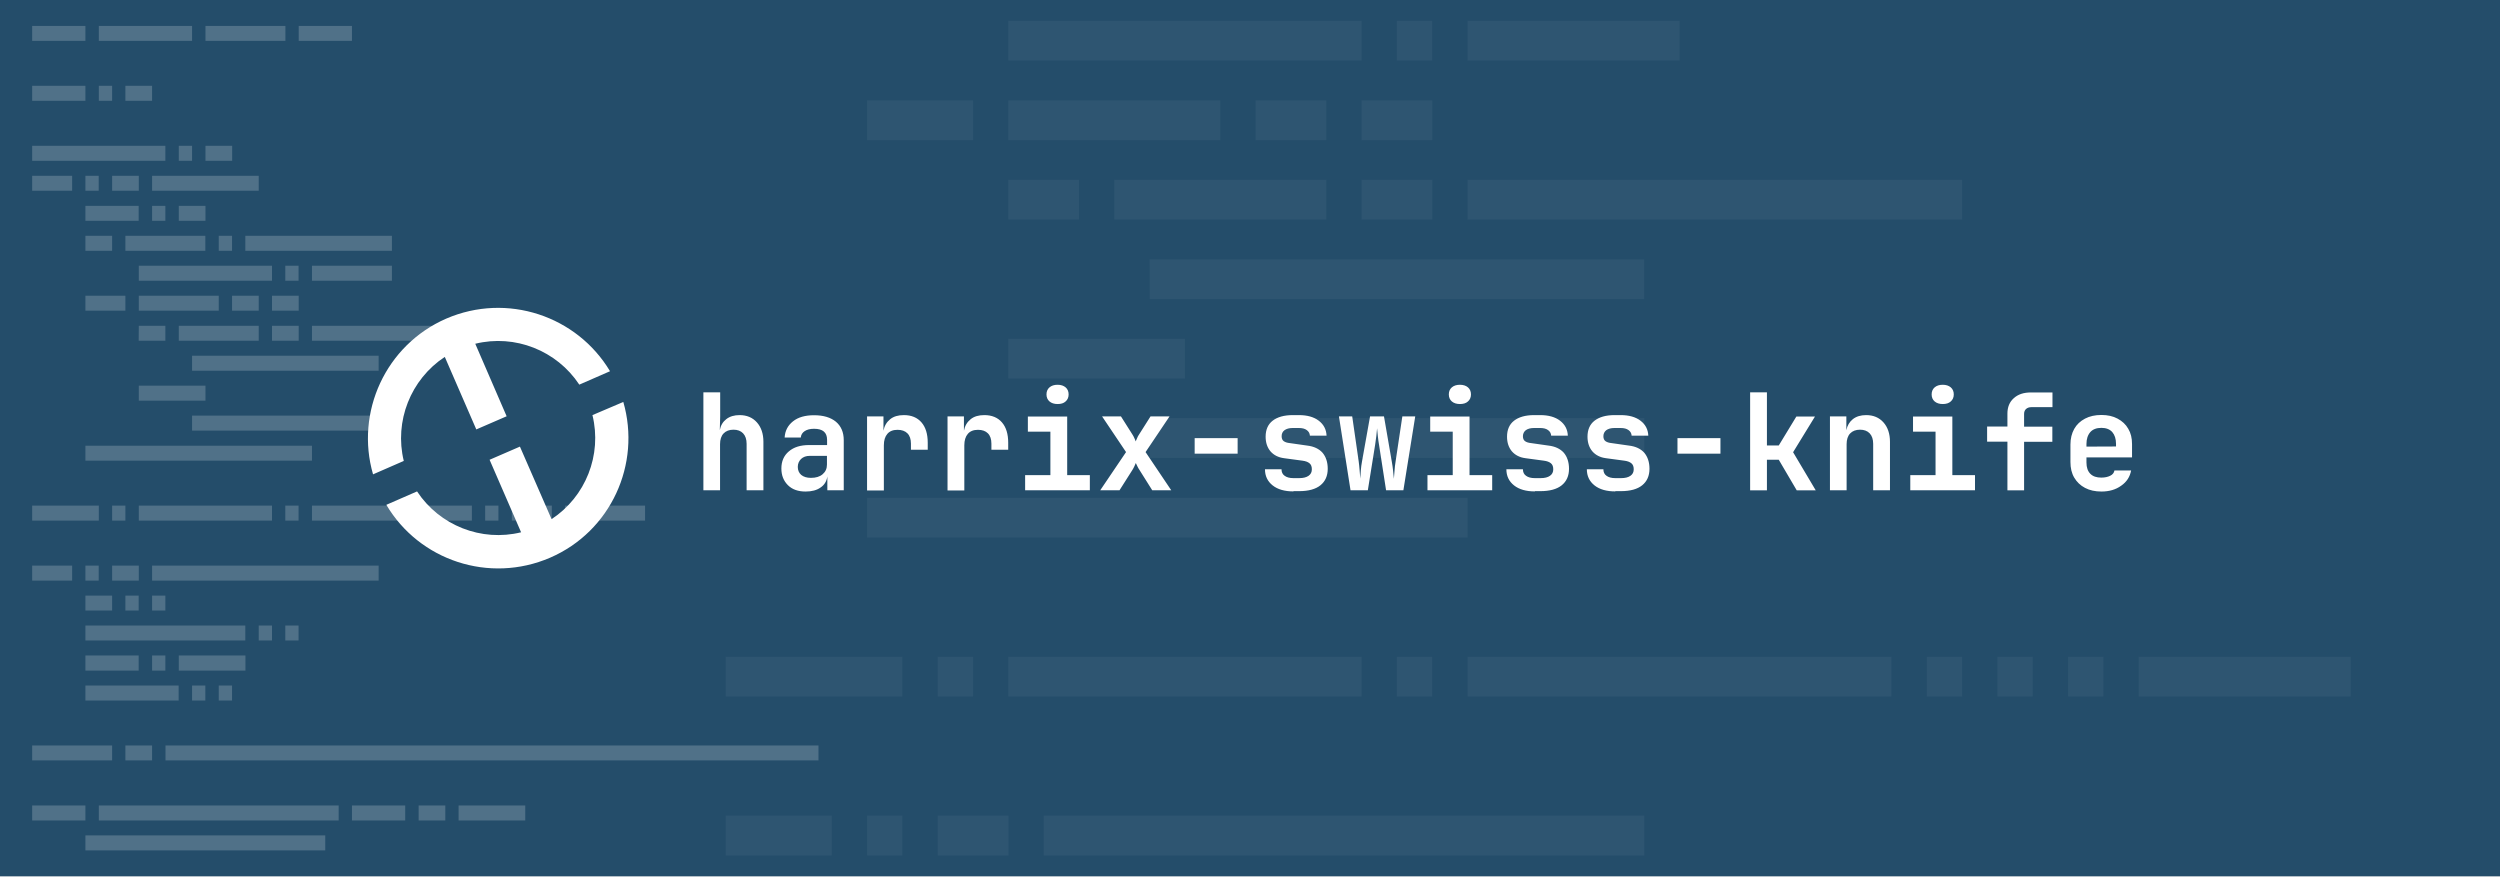
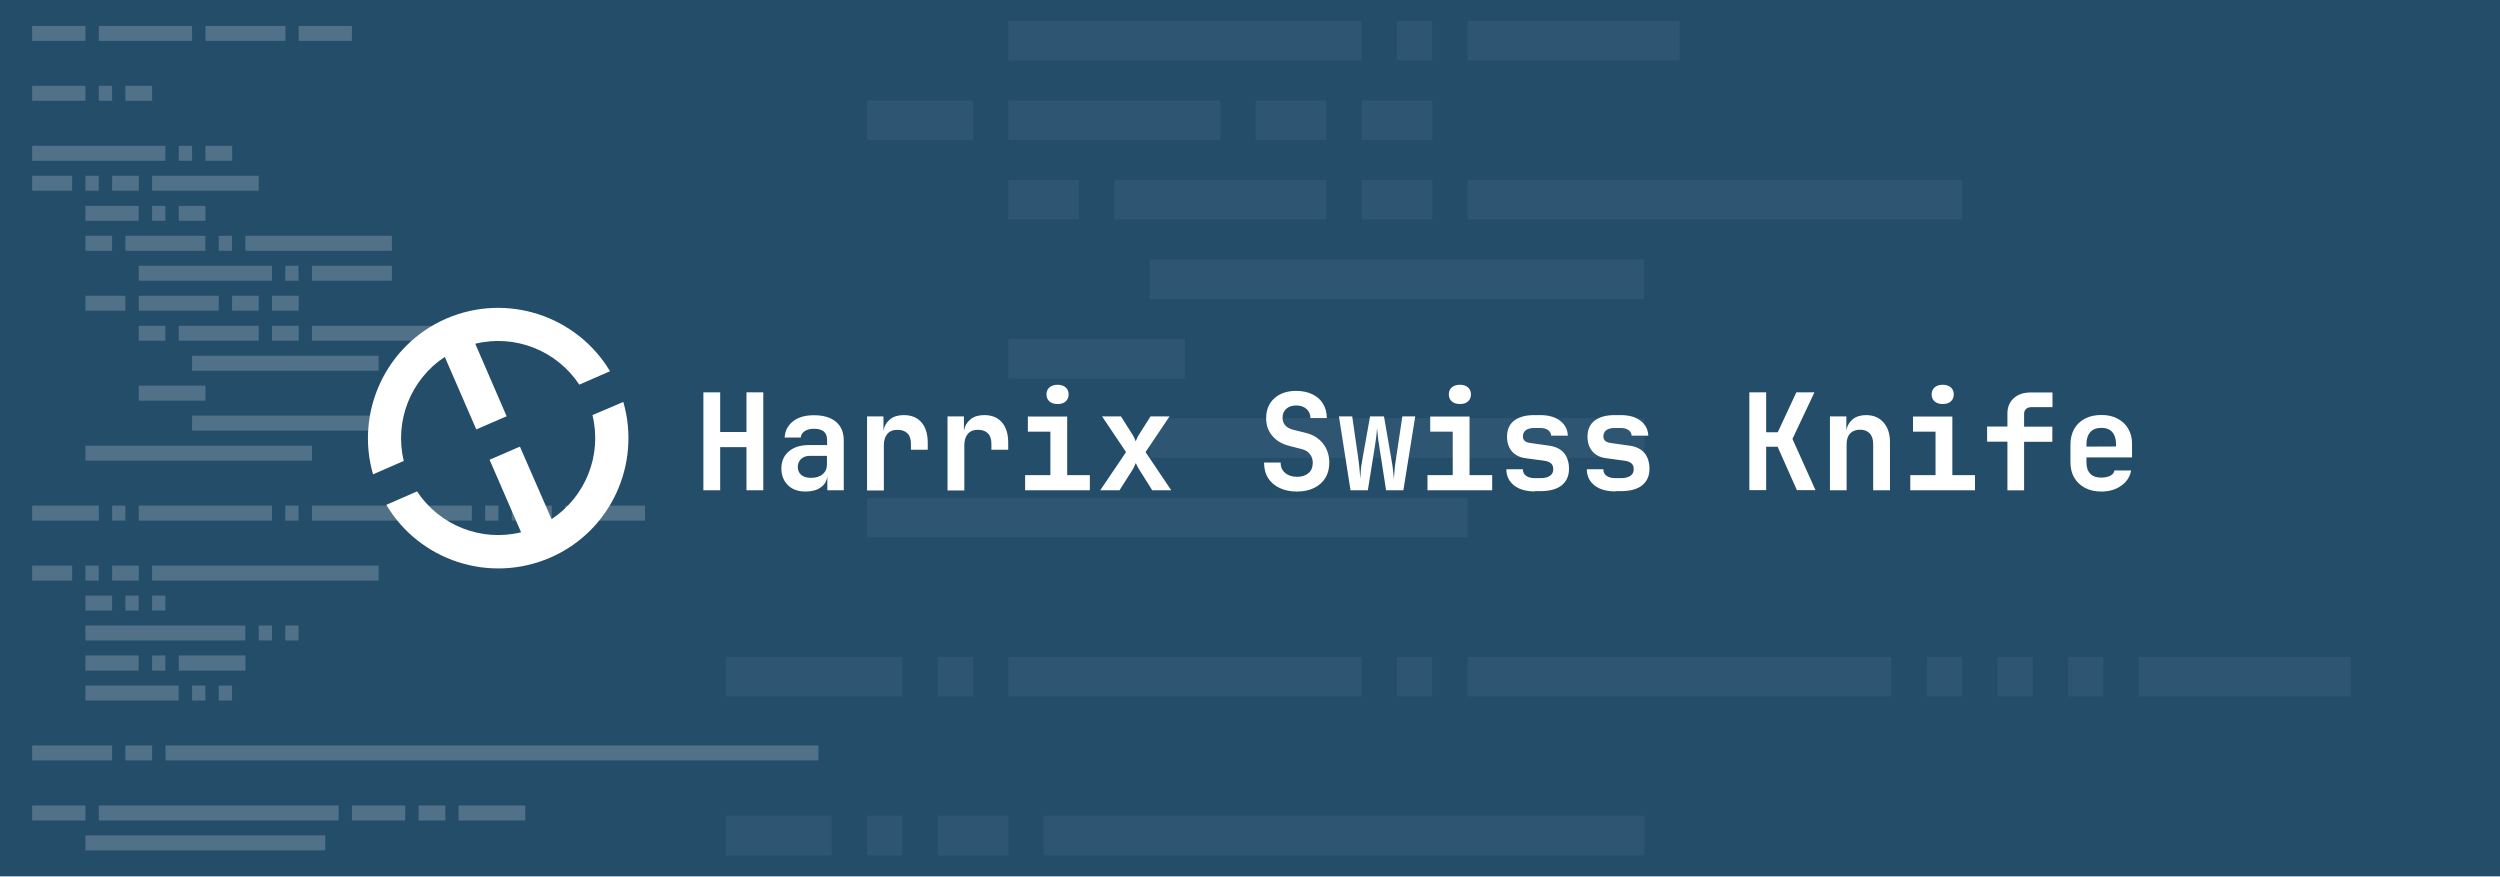
<svg xmlns="http://www.w3.org/2000/svg" xml:space="preserve" viewBox="0 0 1920 673">
  <path d="M0 0h1920v673H0z" style="fill:#244d6a" />
  <path d="M24.7 19.9h40.9v11.5H24.7zm51.2 0h71.6v11.5H75.9zm81.9 0h61.4v11.5h-61.4zm71.6 0h40.9v11.5h-40.9zm-204.7 46h40.9v11.5H24.7zm51.2 0h10.2v11.5H75.9zm20.4 0h20.5v11.5H96.3zM24.7 112H127v11.5H24.7zm112.6 0h10.2v11.5h-10.2zm20.5 0h20.5v11.5h-20.5zM24.7 135h30.7v11.5H24.7zm40.9 0h10.2v11.5H65.6zm20.5 0h20.5v11.5H86.1zm30.7 0h81.9v11.5h-81.9zm-51.2 23.1h40.9v11.5H65.6zm51.2 0H127v11.5h-10.2zm20.5 0h20.5v11.5h-20.5zm-71.7 23h20.5v11.5H65.6zm30.7 0h61.4v11.5H96.3zm71.7 0h10.2v11.5H168zm20.4 0H301v11.5H188.4zm-81.8 23h102.3v11.5H106.6zm112.5 0h10.2v11.5h-10.2zm20.5 0H301v11.5h-61.4zm-174 23h30.7v11.5H65.6zm41 0H168v11.5h-61.4zm71.6 0h20.5v11.5h-20.5zm30.7 0h20.5v11.5h-20.5zm-102.3 23.1H127v11.5h-20.5zm30.7 0h61.4v11.5h-61.4zm71.6 0h20.5v11.5h-20.5zm30.7 0h143.3v11.5H239.6zm-92.1 23h143.3v11.5H147.5zm-40.9 23h51.2v11.5h-51.2zm40.9 23h143.3v11.5H147.5zm-81.9 23.1h174v11.5h-174zm-40.9 46h51.2v11.5H24.7zm61.4 0h10.2v11.5H86.1zm20.5 0h102.3v11.5H106.6zm112.5 0h10.2v11.5h-10.2zm20.5 0h122.8v11.5H239.6zm133 0h10.2v11.5h-10.2zm20.5 0h10.2v11.5h-10.2zm20.5 0h10.2v11.5h-10.2zm20.4 0h61.4v11.5H434zM24.7 434.4h30.7v11.5H24.7zm40.9 0h10.2v11.5H65.6zm20.5 0h20.5v11.5H86.1zm30.7 0h174v11.5h-174zm-51.2 23h20.5v11.5H65.6zm30.7 0h10.2v11.5H96.3zm20.5 0H127v11.5h-10.2zm-51.2 23h122.8v11.5H65.6zm133.1 0h10.2v11.5h-10.2zm20.4 0h10.2v11.5h-10.2zm-153.5 23h40.9V515H65.6zm51.2 0H127V515h-10.2zm20.5 0h51.2V515h-51.2zm-71.7 23.1h71.6V538H65.6zm81.9 0h10.2V538h-10.2zm20.5 0h10.2V538H168zm-143.3 46h61.4V584H24.7zm71.6 0h20.5V584H96.3zm30.8 0h501.5V584H127.1zM24.7 618.6h40.9v11.5H24.7zm51.2 0h184.2v11.5H75.9zm194.4 0h40.9v11.5h-40.9zm51.2 0H342v11.5h-20.5zm30.7 0h51.2v11.5h-51.2zm-286.6 23h184.2v11.5H65.6z" style="opacity:.2;fill:#fff" />
  <path d="M774.4 16h271.3v30.5H774.4zm298.4 0h27.1v30.5h-27.1zm54.3 0h162.8v30.5h-162.8zM665.9 77.1h81.4v30.5h-81.4zm108.5 0h162.8v30.5H774.4zm189.9 0h54.3v30.5h-54.3zm81.4 0h54.3v30.5h-54.3zm-271.3 61h54.3v30.5h-54.3zm81.4 0h162.8v30.5H855.8zm189.9 0h54.3v30.5h-54.3zm81.4 0h379.8v30.5h-379.8zm-244.2 61.1h379.8v30.5H883zm-108.5 61H910v30.5H774.4zm108.6 61h379.8v30.5H883zm-217.1 61.1h461.2v30.5H665.9zM557.4 504.4H693v30.5H557.4zm162.8 0h27.1v30.5h-27.1zm54.2 0h271.3v30.5H774.4zm298.4 0h27.1v30.5h-27.1zm54.3 0h325.5v30.5h-325.5zm352.7 0h27.1v30.5h-27.1zm54.2 0h27.1v30.5H1534zm54.3 0h27.1v30.5h-27.1zm54.2 0h162.8v30.5h-162.8zm-1085.1 122h81.4V657h-81.4zm108.5 0H693V657h-27.1zm54.3 0h54.3V657h-54.3zm81.4 0h461.2V657H801.6z" style="opacity:5.000000e-02;fill:#fff" />
  <path d="M406 29.3h1109.1v168.8H406z" style="fill:none" />
-   <path d="M540.2 376.5v-75.2h12.9v18.5l-.3 10.5c.7-3.6 2.4-6.4 5-8.4 2.7-2.1 6.1-3.1 10.2-3.1 5.6 0 10 1.9 13.3 5.6s5 8.7 5 14.9v37.2h-12.9v-35.6q0-5.25-2.7-8.1c-1.8-1.9-4.3-2.8-7.4-2.8-3.2 0-5.8 1-7.6 2.9s-2.7 4.7-2.7 8.2v35.4zm78.5 1c-5.8 0-10.3-1.6-13.6-4.9s-5-7.5-5-12.8c0-5.5 1.9-9.9 5.7-13.1 3.8-3.3 9-4.9 15.6-4.9h13.8v-4c0-5.7-3.3-8.5-10-8.5q-4.5 0-7.2 1.8c-1.8 1.2-2.8 2.8-3 4.9h-12.4c.3-5.1 2.4-9.2 6.4-12.4s9.4-4.7 16.2-4.7c7.2 0 12.8 1.7 16.8 5 4 3.4 6 8.1 6 14.2v38.4h-12.6v-10.6c-.5 3.6-2.2 6.5-5.2 8.5-2.9 2.1-6.8 3.1-11.5 3.1m4.1-10.5c3.8 0 6.8-.9 9-2.8s3.3-4.3 3.3-7.4v-6.7h-13.2c-2.8 0-5 .8-6.7 2.4-1.6 1.6-2.5 3.6-2.5 6.1s.9 4.6 2.6 6.1c1.8 1.5 4.3 2.3 7.5 2.3m43.1 9.5v-56.7h12.6v11c.7-3.7 2.4-6.6 5.1-8.8s6.2-3.2 10.6-3.2c5.8 0 10.3 1.9 13.5 5.6q4.8 5.55 4.8 15.6v5.4h-12.9v-4.7c0-3.4-.9-6.1-2.7-7.9s-4.3-2.7-7.6-2.7c-3.4 0-6 1-7.8 3.1s-2.7 5-2.7 8.8v34.7h-12.9zm61.8 0v-56.7h12.6v11c.7-3.7 2.4-6.6 5.1-8.8s6.2-3.2 10.6-3.2c5.8 0 10.3 1.9 13.5 5.6q4.8 5.55 4.8 15.6v5.4h-12.9v-4.7c0-3.4-.9-6.1-2.7-7.9s-4.3-2.7-7.6-2.7c-3.4 0-6 1-7.8 3.1s-2.7 5-2.7 8.8v34.7h-12.9zm59.6 0v-11.6h19.4v-33.4h-17.3v-11.6h30.2v45H837v11.6zm24.9-66.2c-2.6 0-4.7-.7-6.2-2s-2.3-3.1-2.3-5.4.8-4.1 2.3-5.4 3.6-2 6.2-2 4.7.7 6.2 2 2.3 3.1 2.3 5.4-.8 4.1-2.3 5.4c-1.5 1.4-3.5 2-6.2 2m32.8 66.2 19.8-29.3-18.4-27.4h14.5l8.8 13.9c.5.8 1.1 1.8 1.5 2.8.5 1 .8 1.9 1 2.5.3-.6.6-1.4 1.1-2.5.4-1 .9-2 1.5-2.8l8.8-13.9h14.6l-18.4 27.4 19.7 29.3h-14.6l-9.8-15.6c-.6-.8-1.1-1.8-1.6-2.8-.5-1.1-.9-1.9-1.2-2.5-.3.6-.7 1.5-1.1 2.5-.5 1.1-1 2-1.5 2.8l-9.9 15.6zm72.5-28.1v-11.9h33v11.9zm75.9 29c-6.7 0-12.1-1.5-16-4.6s-5.9-7.2-5.9-12.4h12.7c0 2.2.8 3.9 2.4 5 1.6 1.2 3.9 1.8 6.7 1.8h4.5q4.65 0 7.2-1.8c1.7-1.2 2.5-2.8 2.5-5 0-2.1-.6-3.6-1.8-4.6s-3-1.7-5.4-2l-14.1-1.9c-4.5-.6-8-2.4-10.5-5.3-2.4-2.9-3.7-6.6-3.7-11.2q0-8.1 5.4-12.3c3.6-2.8 8.7-4.3 15.5-4.3h4.7c6.3 0 11.4 1.4 15.2 4.3s5.8 6.7 6 11.5H1006c-.1-1.8-.9-3.2-2.4-4.3s-3.5-1.6-6.1-1.6h-4.7c-2.7 0-4.8.6-6.3 1.7s-2.2 2.7-2.2 4.6c0 1.7.5 3 1.6 3.8s2.6 1.3 4.7 1.5l13.3 1.9c5.2.6 9.1 2.5 11.8 5.5 2.6 3.1 4 7.2 4 12.3 0 5.5-1.9 9.7-5.6 12.7s-9.2 4.5-16.4 4.5h-4.3zm43.8-.9-8.9-56.7h10.2l5 34.7c.3 2.1.5 4.4.7 6.9s.4 4.5.5 6.2c.1-1.6.2-3.7.4-6.2s.5-4.8.9-6.9l6.2-34.7h10.7l6 34.7c.4 2.1.7 4.4 1 7 .2 2.5.4 4.6.6 6.2.1-1.6.3-3.7.5-6.2s.4-4.8.8-7l5.2-34.7h9.9l-9.1 56.7h-13.3l-5.4-34.9c-.3-1.9-.7-4.1-.9-6.6-.3-2.5-.5-4.5-.6-6.1-.1 1.6-.3 3.6-.6 6.1s-.7 4.7-.9 6.6l-5.6 34.9zm59.1 0v-11.6h19.4v-33.4h-17.3v-11.6h30.2v45h17.4v11.6zm24.9-66.2c-2.6 0-4.7-.7-6.2-2s-2.3-3.1-2.3-5.4.8-4.1 2.3-5.4 3.6-2 6.2-2 4.7.7 6.2 2 2.3 3.1 2.3 5.4-.8 4.1-2.3 5.4c-1.5 1.4-3.6 2-6.2 2m57.6 67.1c-6.7 0-12.1-1.5-16-4.6s-5.9-7.2-5.9-12.4h12.7c0 2.2.8 3.9 2.4 5 1.6 1.2 3.9 1.8 6.7 1.8h4.5q4.65 0 7.2-1.8c1.7-1.2 2.5-2.8 2.5-5 0-2.1-.6-3.6-1.8-4.6s-3-1.7-5.4-2l-14.1-1.9c-4.5-.6-8-2.4-10.5-5.3-2.4-2.9-3.7-6.6-3.7-11.2q0-8.1 5.4-12.3c3.6-2.8 8.7-4.3 15.4-4.3h4.7c6.3 0 11.4 1.4 15.2 4.3s5.8 6.7 6 11.5h-12.8c-.1-1.8-.9-3.2-2.4-4.3s-3.5-1.6-6.1-1.6h-4.7c-2.7 0-4.8.6-6.3 1.7-1.4 1.1-2.2 2.7-2.2 4.6 0 1.7.5 3 1.6 3.8s2.6 1.3 4.7 1.5l13.3 1.9c5.2.6 9.1 2.5 11.8 5.5 2.6 3.1 4 7.2 4 12.3 0 5.5-1.9 9.7-5.6 12.7s-9.2 4.5-16.4 4.5h-4.2zm61.8 0c-6.7 0-12.1-1.5-16-4.6s-5.9-7.2-5.9-12.4h12.7c0 2.2.8 3.9 2.4 5 1.6 1.2 3.9 1.8 6.7 1.8h4.5q4.65 0 7.2-1.8c1.7-1.2 2.5-2.8 2.5-5 0-2.1-.6-3.6-1.8-4.6s-3-1.7-5.4-2l-14.1-1.9c-4.5-.6-8-2.4-10.5-5.3-2.4-2.9-3.7-6.6-3.7-11.2q0-8.1 5.4-12.3c3.6-2.8 8.7-4.3 15.4-4.3h4.7c6.3 0 11.4 1.4 15.2 4.3s5.8 6.7 6 11.5h-12.8c-.1-1.8-.9-3.2-2.4-4.3s-3.5-1.6-6.1-1.6h-4.7c-2.7 0-4.8.6-6.3 1.7-1.4 1.1-2.2 2.7-2.2 4.6 0 1.7.5 3 1.6 3.8s2.6 1.3 4.7 1.5l13.3 1.9c5.2.6 9.1 2.5 11.8 5.5 2.6 3.1 4 7.2 4 12.3 0 5.5-1.9 9.7-5.6 12.7s-9.2 4.5-16.4 4.5h-4.2zm47.7-29v-11.9h33v11.9zm55.8 28.1v-75.2h12.9v40.8h9.1l13.5-22.2h14.3l-16.8 27.4 17.4 29.3h-14.6l-13.8-23.5h-9.1v23.5h-12.9zm61.3 0v-56.7h12.6v10.6c.7-3.6 2.4-6.4 5-8.5 2.7-2.1 6.1-3.1 10.2-3.1 5.6 0 10 1.9 13.3 5.6s5 8.7 5 14.9v37.2h-12.9v-35.6q0-5.25-2.7-8.1c-1.8-1.9-4.3-2.8-7.4-2.8-3.2 0-5.8 1-7.6 2.9s-2.7 4.7-2.7 8.2v35.4zm61.7 0v-11.6h19.4v-33.4h-17.3v-11.6h30.2v45h17.4v11.6zm24.9-66.2c-2.6 0-4.7-.7-6.2-2s-2.3-3.1-2.3-5.4.8-4.1 2.3-5.4 3.6-2 6.2-2 4.7.7 6.2 2 2.3 3.1 2.3 5.4-.8 4.1-2.3 5.4c-1.5 1.4-3.6 2-6.2 2m49.7 66.2v-37.3h-15.6v-11.6h15.6v-10c0-4.9 1.6-8.9 4.9-11.8 3.3-3 7.7-4.4 13.1-4.4h16.6v11.3H1560c-1.6 0-3 .5-4 1.4s-1.5 2.2-1.5 3.8v9.8h21.7v11.6h-21.7v37.3h-12.8zm72.2 1c-4.8 0-9-.9-12.6-2.8s-6.3-4.5-8.3-7.9-2.9-7.4-2.9-12v-13.4c0-4.6 1-8.6 2.9-12s4.7-6 8.3-7.9 7.8-2.8 12.6-2.8c4.7 0 8.9.9 12.4 2.8s6.3 4.4 8.2 7.8c2 3.3 2.9 7.2 2.9 11.7v10.3h-35v3.9q0 5.7 3 8.7c2 2 4.8 2.9 8.4 2.9 2.7 0 5-.5 6.8-1.4 1.9-.9 3-2.3 3.3-4.1h12.8c-.9 4.9-3.4 8.8-7.6 11.7-4.1 3-9.2 4.5-15.2 4.5m-11.5-36.5v2l22.7-.1v-2c0-3.9-1-6.9-2.9-9.1-1.9-2.1-4.7-3.2-8.3-3.2-3.8 0-6.6 1.1-8.5 3.2-2 2.3-3 5.3-3 9.2M455 318.8c7.5 30.6-5.2 62.7-31.4 79.9L399.3 343 376 353.1l24.2 55.7c-30.5 7.5-62.6-5.2-79.9-31.4l-23.6 10.3c25.3 42.7 79 60.8 125.8 40.6 46.7-20.2 70-71.9 56.2-119.6zm-112.3-74.1c-46.6 20.3-70 72-56.2 119.6l23.6-10.3c-7.4-30.4 5.2-62.6 31.5-79.9l24.2 55.7 23.3-10.1L365 264c30.5-7.5 62.6 5.2 79.9 31.4l23.6-10.3c-25.4-42.5-79-60.6-125.8-40.4" style="fill:#fff" />
+   <path d="M540.2 376.5v-75.2h12.9v30.5h20.2v-30.5h12.9v75.2h-12.9v-33.1h-20.2v33.1zm78.5 1c-5.8 0-10.3-1.6-13.6-4.9s-5-7.5-5-12.8c0-5.5 1.9-9.9 5.7-13.1 3.8-3.3 9-4.9 15.6-4.9h13.8v-4c0-5.7-3.3-8.5-10-8.5q-4.5 0-7.2 1.8c-1.8 1.2-2.8 2.8-3 4.9h-12.4c.3-5.1 2.4-9.2 6.4-12.4s9.4-4.7 16.2-4.7c7.2 0 12.8 1.7 16.8 5 4 3.4 6 8.1 6 14.2v38.4h-12.6v-10.6c-.5 3.6-2.2 6.5-5.2 8.5-2.9 2.1-6.8 3.1-11.5 3.1m4.1-10.5c3.8 0 6.8-.9 9-2.8s3.3-4.3 3.3-7.4v-6.7h-13.2c-2.8 0-5 .8-6.7 2.4-1.6 1.6-2.5 3.6-2.5 6.1s.9 4.6 2.6 6.1c1.8 1.5 4.3 2.3 7.5 2.3m43.1 9.5v-56.7h12.6v11c.7-3.7 2.4-6.6 5.1-8.8s6.2-3.2 10.6-3.2c5.8 0 10.3 1.9 13.5 5.6q4.8 5.55 4.8 15.6v5.4h-12.9v-4.7c0-3.4-.9-6.1-2.7-7.9s-4.3-2.7-7.6-2.7c-3.4 0-6 1-7.8 3.1s-2.7 5-2.7 8.8v34.7h-12.9zm61.8 0v-56.7h12.6v11c.7-3.7 2.4-6.6 5.1-8.8s6.2-3.2 10.6-3.2c5.8 0 10.3 1.9 13.5 5.6q4.8 5.55 4.8 15.6v5.4h-12.9v-4.7c0-3.4-.9-6.1-2.7-7.9s-4.3-2.7-7.6-2.7c-3.4 0-6 1-7.8 3.1s-2.7 5-2.7 8.8v34.7h-12.9zm59.6 0v-11.6h19.4v-33.4h-17.3v-11.6h30.2v45H837v11.6zm24.9-66.2c-2.6 0-4.7-.7-6.2-2s-2.3-3.1-2.3-5.4.8-4.1 2.3-5.4 3.6-2 6.2-2 4.7.7 6.2 2 2.3 3.1 2.3 5.4-.8 4.1-2.3 5.4c-1.5 1.4-3.6 2-6.2 2m32.8 66.2 19.8-29.3-18.4-27.4h14.5l8.8 13.9c.5.8 1.1 1.8 1.5 2.8.5 1 .8 1.9 1 2.5.3-.6.6-1.4 1.1-2.5.4-1 .9-2 1.5-2.8l8.8-13.9h14.6l-18.4 27.4 19.7 29.3h-14.6l-9.8-15.6c-.6-.8-1.1-1.8-1.6-2.8-.5-1.1-.9-1.9-1.2-2.5-.3.6-.7 1.5-1.1 2.5-.5 1.1-1 2-1.5 2.8l-9.9 15.6zm151.1 1c-5.1 0-9.5-.9-13.3-2.7s-6.8-4.3-8.9-7.7c-2.1-3.3-3.1-7.3-3.1-11.9h12.7c0 3.4 1.1 6 3.5 8 2.3 2 5.4 3 9.2 3 3.7 0 6.6-1 8.8-2.9s3.2-4.6 3.2-7.9c0-2.5-.7-4.7-2.1-6.5q-2.1-2.85-6-3.9l-10.1-2.6c-5.4-1.4-9.7-3.9-12.9-7.7s-4.7-8.3-4.7-13.5q0-9.6 6.3-15.3t16.8-5.7c4.7 0 8.9.9 12.4 2.6s6.3 4.1 8.2 7.3c1.9 3.1 2.9 6.8 2.9 11h-12.6c0-2.9-1-5.2-3-7s-4.6-2.7-7.9-2.7c-3.2 0-5.8.9-7.7 2.6-1.9 1.8-2.8 4-2.8 6.8 0 2.3.7 4.3 2 5.8s3.2 2.6 5.6 3.3l10.4 2.6c5.6 1.4 9.9 4.1 13.1 8.2q4.8 6.15 4.8 14.7c0 4.5-1 8.3-3 11.6s-4.9 5.9-8.6 7.7c-3.8 1.9-8.2 2.8-13.2 2.8m41.1-1-8.9-56.7h10.2l5 34.7c.3 2.1.5 4.4.7 6.9s.4 4.5.5 6.2c.1-1.6.2-3.7.4-6.2s.5-4.8.9-6.9l6.2-34.7h10.7l6 34.7c.4 2.1.7 4.4 1 7 .2 2.5.4 4.6.6 6.2.1-1.6.3-3.7.5-6.2s.4-4.8.8-7l5.2-34.7h9.9l-9.1 56.7h-13.3l-5.4-34.9c-.3-1.9-.7-4.1-.9-6.6-.3-2.5-.5-4.5-.6-6.1-.1 1.6-.3 3.6-.6 6.1s-.7 4.7-.9 6.6l-5.6 34.9zm59.1 0v-11.6h19.4v-33.4h-17.3v-11.6h30.2v45h17.4v11.6zm24.9-66.2c-2.6 0-4.7-.7-6.2-2s-2.3-3.1-2.3-5.4.8-4.1 2.3-5.4 3.6-2 6.2-2 4.7.7 6.2 2 2.3 3.1 2.3 5.4-.8 4.1-2.3 5.4c-1.5 1.4-3.6 2-6.2 2m57.6 67.1c-6.7 0-12.1-1.5-16-4.6s-5.9-7.2-5.9-12.4h12.7c0 2.2.8 3.9 2.4 5 1.6 1.2 3.9 1.8 6.7 1.8h4.5q4.65 0 7.2-1.8c1.7-1.2 2.5-2.8 2.5-5 0-2.1-.6-3.6-1.8-4.6s-3-1.7-5.4-2l-14.1-1.9c-4.5-.6-8-2.4-10.5-5.3-2.4-2.9-3.7-6.6-3.7-11.2q0-8.1 5.4-12.3c3.6-2.8 8.7-4.3 15.4-4.3h4.7c6.3 0 11.4 1.4 15.2 4.3s5.8 6.7 6 11.5h-12.8c-.1-1.8-.9-3.2-2.4-4.3s-3.5-1.6-6.1-1.6h-4.7c-2.7 0-4.8.6-6.3 1.7-1.4 1.1-2.2 2.7-2.2 4.6 0 1.7.5 3 1.6 3.8s2.6 1.3 4.7 1.5l13.3 1.9c5.2.6 9.1 2.5 11.8 5.5 2.6 3.1 4 7.2 4 12.3 0 5.5-1.9 9.7-5.6 12.7s-9.2 4.5-16.4 4.5h-4.2zm61.8 0c-6.7 0-12.1-1.5-16-4.6s-5.9-7.2-5.9-12.4h12.7c0 2.2.8 3.9 2.4 5 1.6 1.2 3.9 1.8 6.7 1.8h4.5q4.65 0 7.2-1.8c1.7-1.2 2.5-2.8 2.5-5 0-2.1-.6-3.6-1.8-4.6s-3-1.7-5.4-2l-14.1-1.9c-4.5-.6-8-2.4-10.5-5.3-2.4-2.9-3.7-6.6-3.7-11.2q0-8.1 5.4-12.3c3.6-2.8 8.7-4.3 15.4-4.3h4.7c6.3 0 11.4 1.4 15.2 4.3s5.8 6.7 6 11.5h-12.8c-.1-1.8-.9-3.2-2.4-4.3s-3.5-1.6-6.1-1.6h-4.7c-2.7 0-4.8.6-6.3 1.7-1.4 1.1-2.2 2.7-2.2 4.6 0 1.7.5 3 1.6 3.8s2.6 1.3 4.7 1.5l13.3 1.9c5.2.6 9.1 2.5 11.8 5.5 2.6 3.1 4 7.2 4 12.3 0 5.5-1.9 9.7-5.6 12.7s-9.2 4.5-16.4 4.5h-4.2zm102.9-.9v-75.2h12.9V332h8.9l14.3-30.7h13.9l-16.9 35.8 17.7 39.3H1380l-14.8-33.3h-8.8v33.3h-12.9zm61.9 0v-56.7h12.6v10.6c.7-3.6 2.4-6.4 5-8.5 2.7-2.1 6.1-3.1 10.2-3.1 5.6 0 10 1.9 13.3 5.6s5 8.7 5 14.9v37.2h-12.9v-35.6q0-5.25-2.7-8.1c-1.8-1.9-4.3-2.8-7.4-2.8-3.2 0-5.8 1-7.6 2.9s-2.7 4.7-2.7 8.2v35.4zm61.7 0v-11.6h19.4v-33.4h-17.3v-11.6h30.2v45h17.4v11.6zm24.9-66.2c-2.6 0-4.7-.7-6.2-2s-2.3-3.1-2.3-5.4.8-4.1 2.3-5.4 3.6-2 6.2-2 4.7.7 6.2 2 2.3 3.1 2.3 5.4-.8 4.1-2.3 5.4c-1.5 1.4-3.6 2-6.2 2m49.7 66.2v-37.3h-15.6v-11.6h15.6v-10c0-4.9 1.6-8.9 4.9-11.8 3.3-3 7.7-4.4 13.1-4.4h16.6v11.3H1560c-1.6 0-3 .5-4 1.4s-1.5 2.2-1.5 3.8v9.8h21.7v11.6h-21.7v37.3h-12.8zm72.2 1c-4.8 0-9-.9-12.6-2.8s-6.3-4.5-8.3-7.9-2.9-7.4-2.9-12v-13.4c0-4.6 1-8.6 2.9-12s4.7-6 8.3-7.9 7.8-2.8 12.6-2.8c4.7 0 8.9.9 12.4 2.8s6.3 4.4 8.2 7.8c2 3.3 2.9 7.2 2.9 11.7v10.3h-35v3.9q0 5.7 3 8.7c2 2 4.8 2.9 8.4 2.9 2.7 0 5-.5 6.8-1.4 1.9-.9 3-2.3 3.3-4.1h12.8c-.9 4.9-3.4 8.8-7.6 11.7-4.1 3-9.2 4.5-15.2 4.5m-11.5-36.5v2l22.7-.1v-2c0-3.9-1-6.9-2.9-9.1-1.9-2.1-4.7-3.2-8.3-3.2-3.8 0-6.6 1.1-8.5 3.2-2 2.3-3 5.3-3 9.2M455 318.8c7.5 30.6-5.2 62.7-31.4 79.9L399.3 343 376 353.1l24.2 55.7c-30.5 7.5-62.6-5.2-79.9-31.4l-23.6 10.3c25.3 42.7 79 60.8 125.8 40.6 46.7-20.2 70-71.9 56.2-119.6zm-112.3-74.1c-46.6 20.3-70 72-56.2 119.6l23.6-10.3c-7.4-30.4 5.2-62.6 31.5-79.9l24.2 55.7 23.3-10.1L365 264c30.5-7.5 62.6 5.2 79.9 31.4l23.6-10.3c-25.4-42.5-79-60.6-125.8-40.4" style="fill:#fff" />
</svg>
